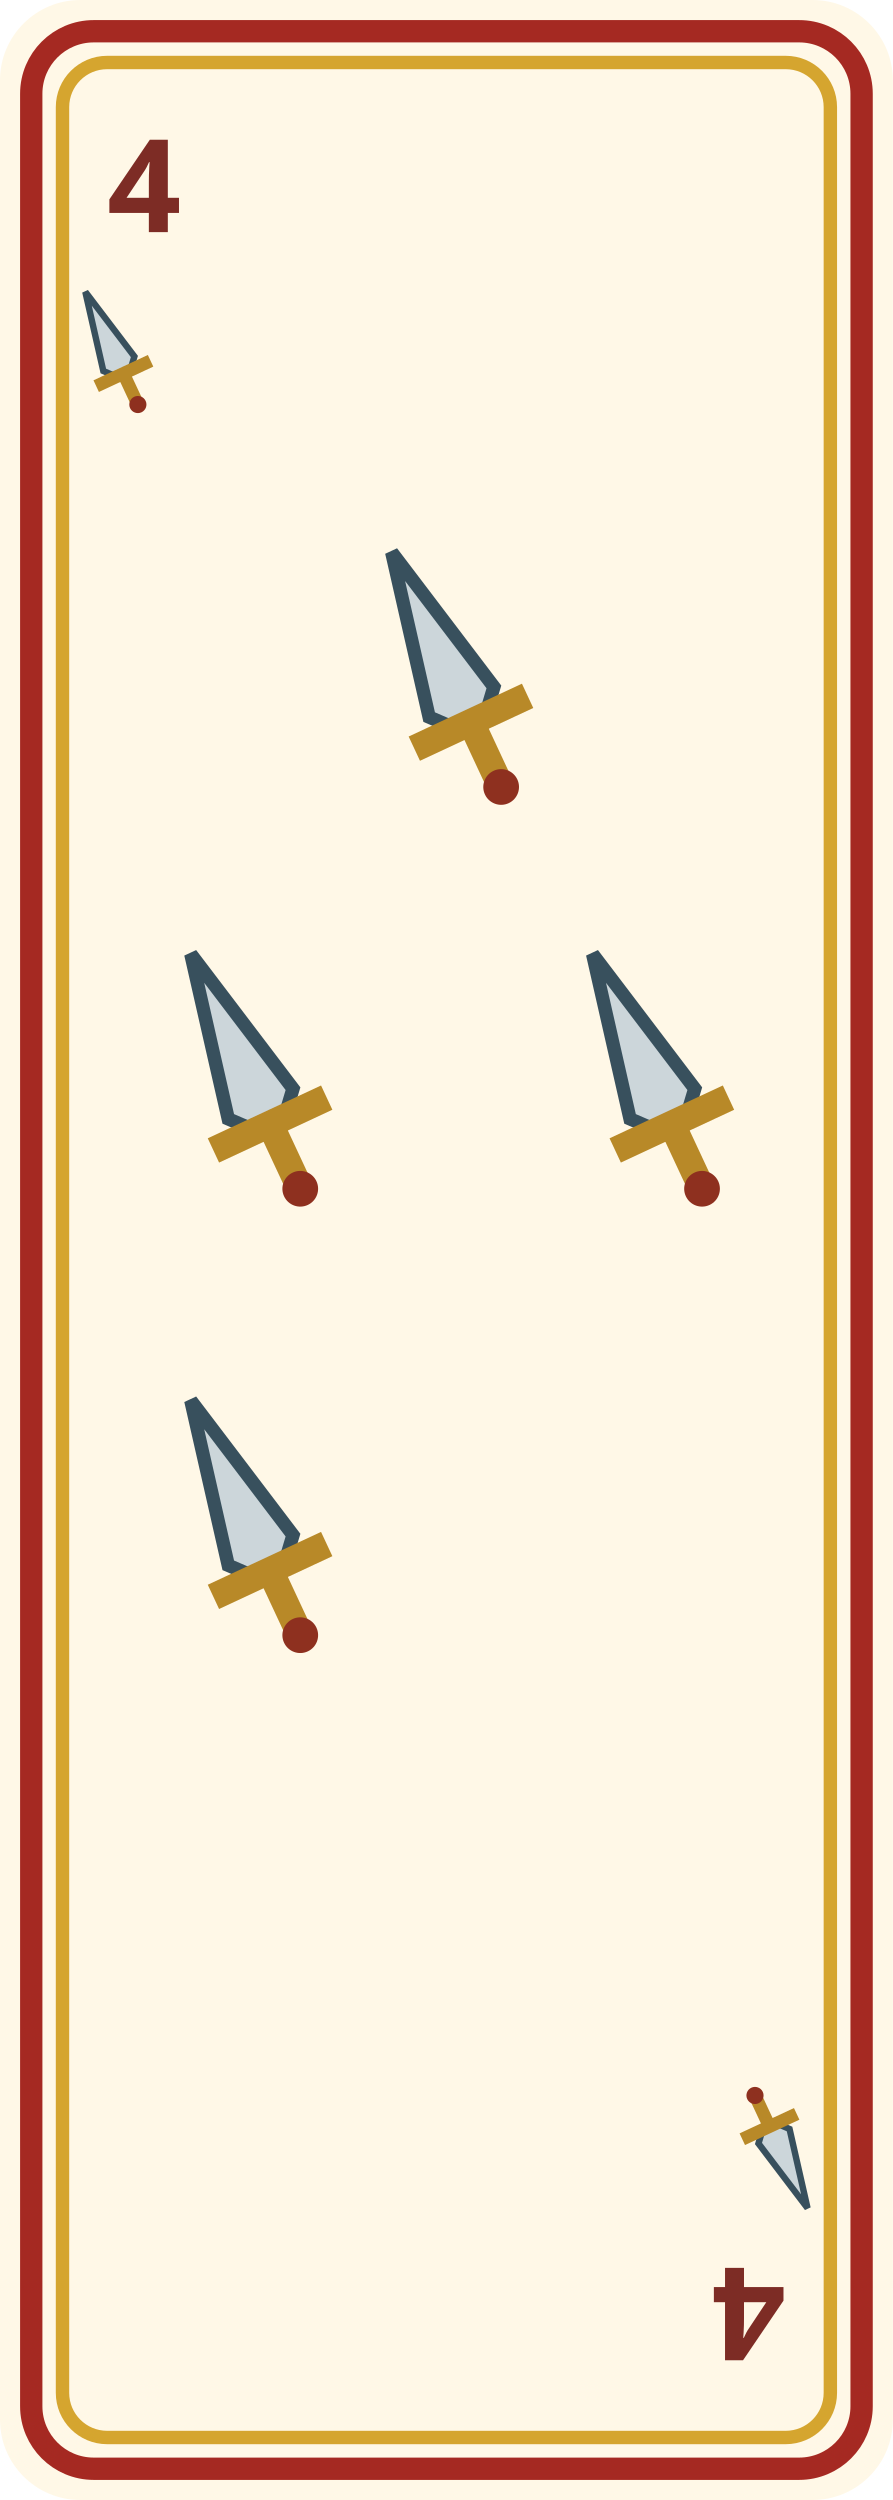
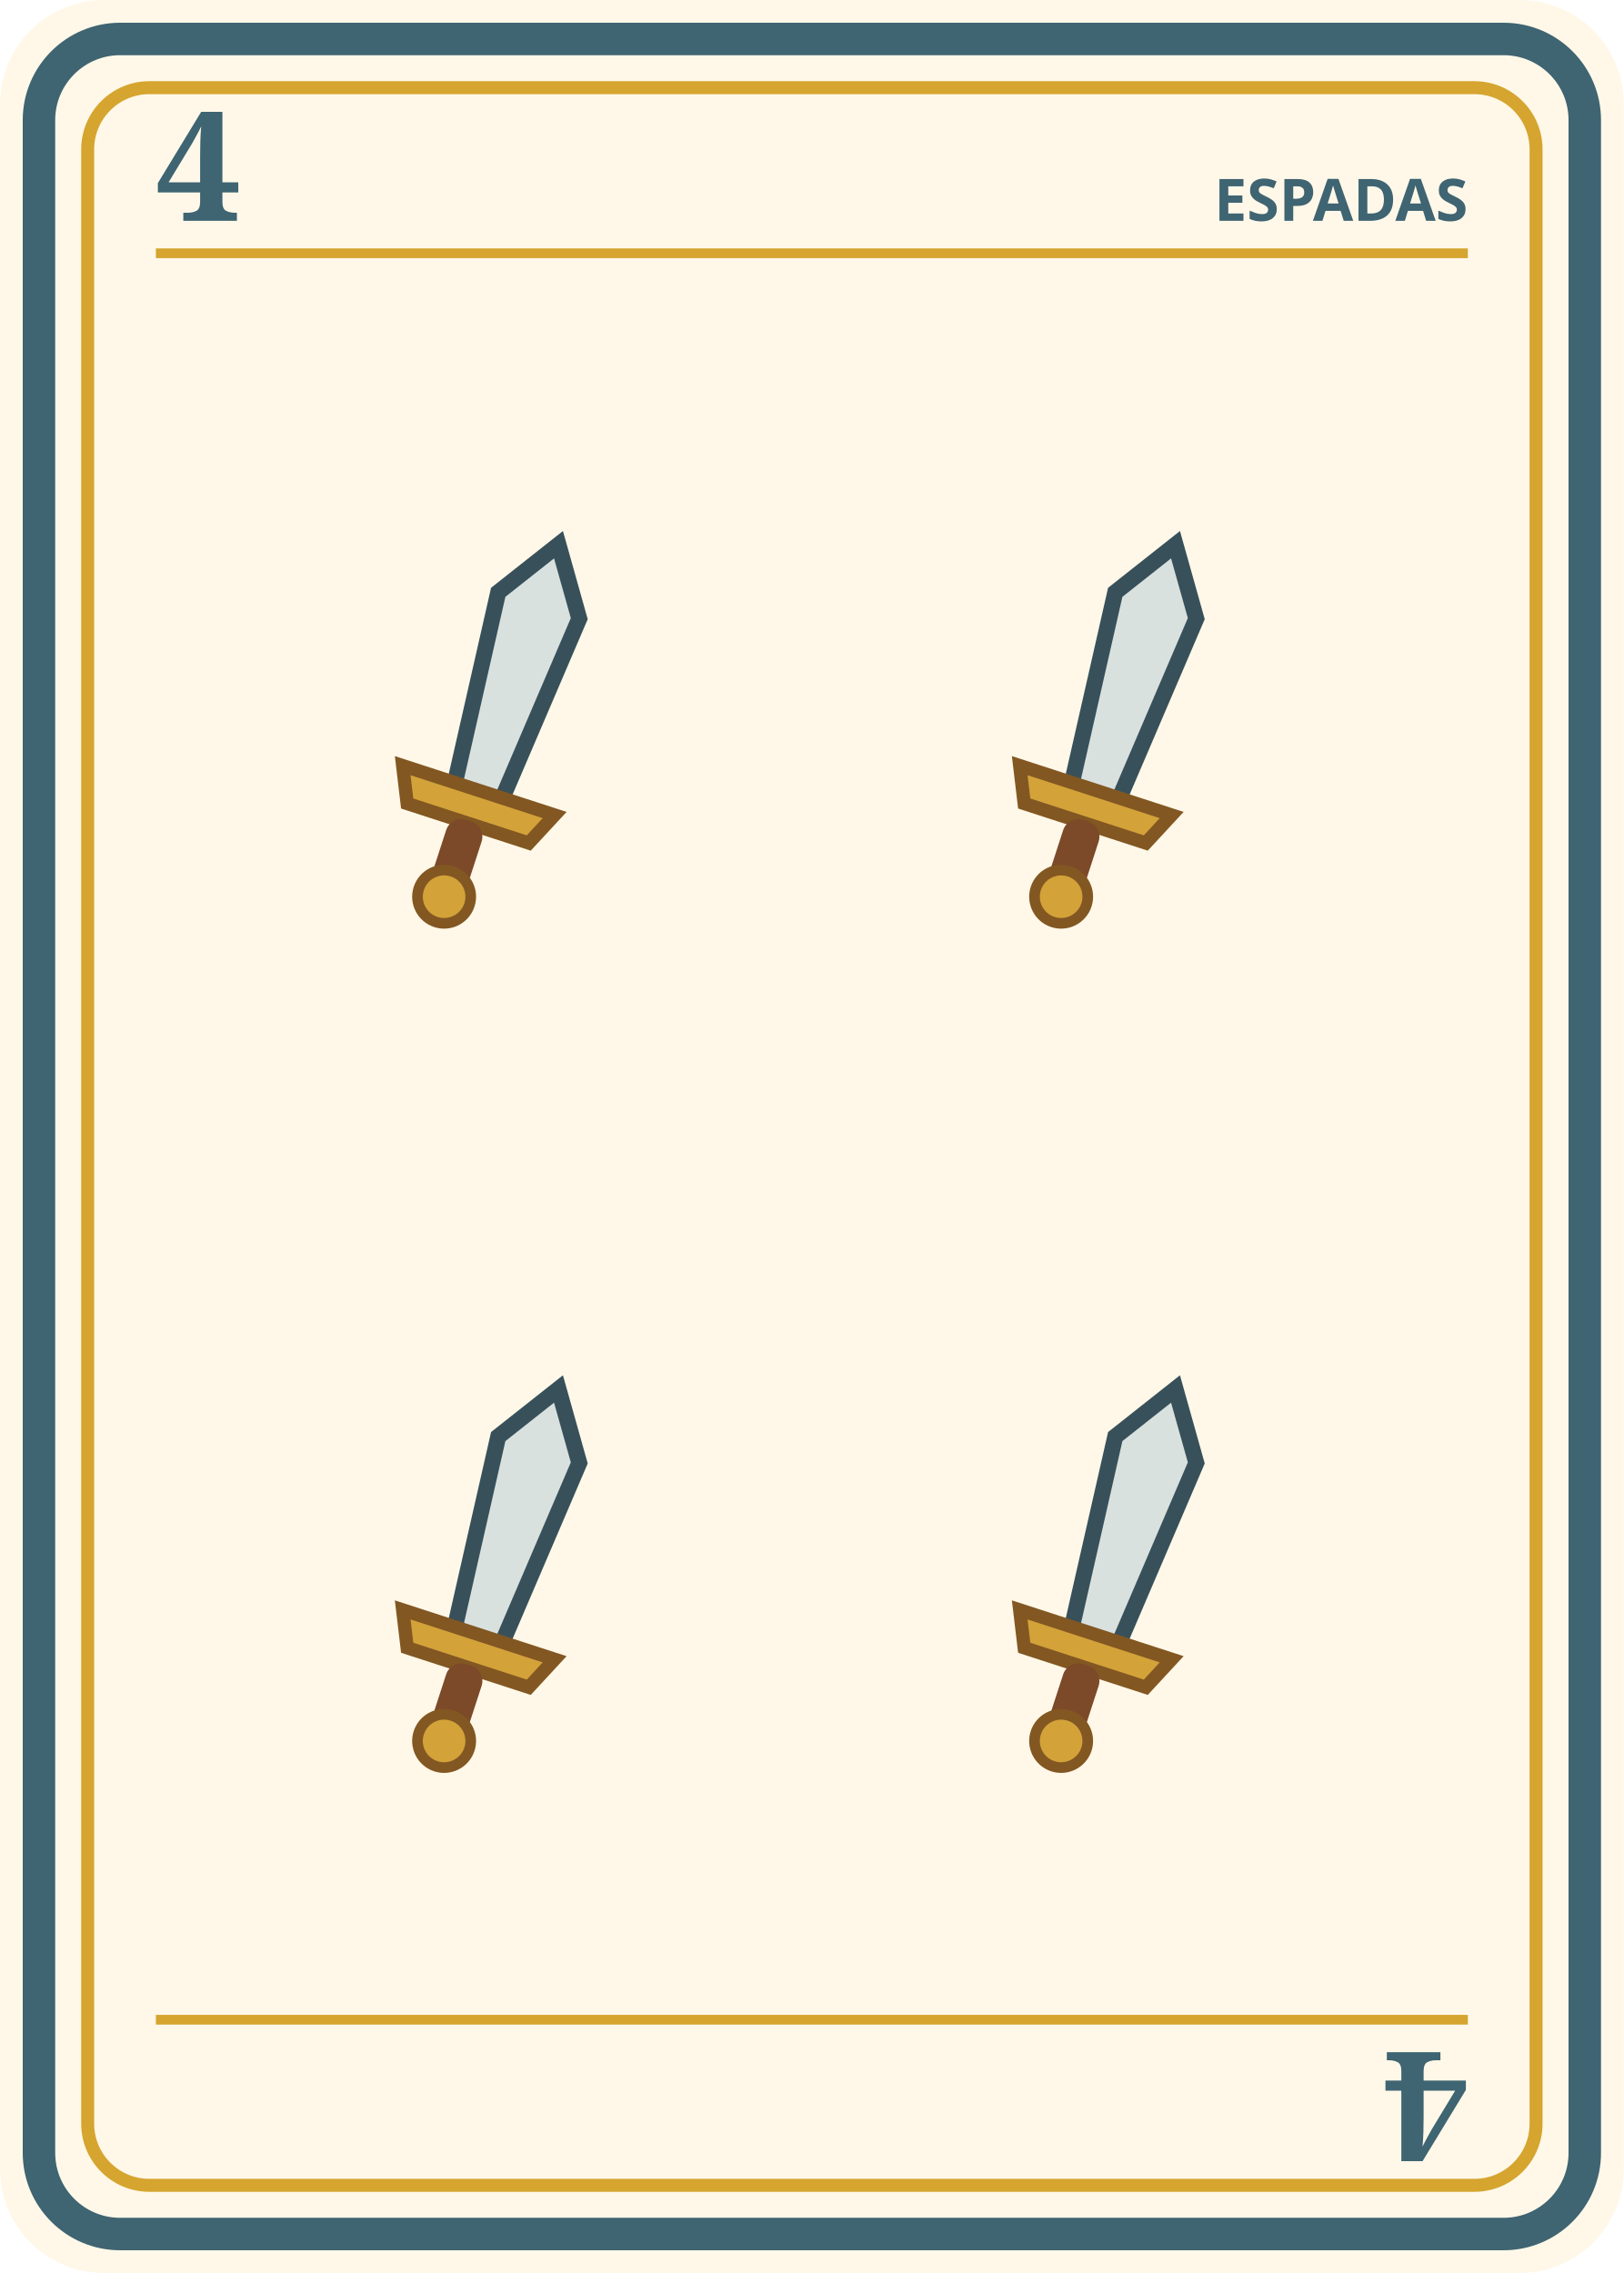
- <svg xmlns="http://www.w3.org/2000/svg" width="200" height="560" viewBox="0 0 200 560">
-   <rect width="200" height="560" rx="18" fill="#fff8e7" />
-   <rect x="7" y="7" width="186" height="546" rx="14" fill="none" stroke="#a52922" stroke-width="5" />
-   <rect x="14" y="14" width="172" height="532" rx="10" fill="none" stroke="#d5a52f" stroke-width="3" />
-   <text x="24" y="52" font-size="29" font-family="sans-serif" font-weight="bold" fill="#7d2c25">4</text>
-   <g transform="translate(25 78) rotate(-25) scale(0.48)">
-     <path d="M0-29L8 8 0 17-8 8Z" fill="#ccd6da" stroke="#38505d" stroke-width="3" />
-     <path d="M-14 13H14M0 13V29" stroke="#b88928" stroke-width="6" />
-     <circle cy="29" r="4" fill="#8e301f" />
+ <svg xmlns="http://www.w3.org/2000/svg" width="500" height="700" viewBox="0 0 500 700">
+   <rect width="500" height="700" rx="32" fill="#fff8e8" />
+   <rect x="12" y="12" width="476" height="676" rx="25" fill="none" stroke="#3f6472" stroke-width="10" />
+   <rect x="27" y="27" width="446" height="646" rx="19" fill="none" stroke="#d5a52f" stroke-width="4" />
+   <path d="M48 78H452M48 622H452" stroke="#d5a52f" stroke-width="3" />
+   <text x="48" y="68" font-size="47" font-family="serif" font-weight="bold" fill="#3f6472">4</text>
+   <text x="452" y="68" text-anchor="end" font-size="18" font-family="sans-serif" font-weight="bold" fill="#3f6472">ESPADAS</text>
+   <g transform="rotate(180 250 350)">
+     <text x="48" y="68" font-size="47" font-family="serif" font-weight="bold" fill="#3f6472">4</text>
  </g>
-   <g transform="translate(100 150) rotate(-25) scale(1)">
-     <path d="M0-29L8 8 0 17-8 8Z" fill="#ccd6da" stroke="#38505d" stroke-width="3" />
-     <path d="M-14 13H14M0 13V29" stroke="#b88928" stroke-width="6" />
-     <circle cy="29" r="4" fill="#8e301f" />
+   <g transform="translate(155 220) scale(0.82) rotate(18)">
+     <path d="M0-67L16-43L9 34H-9L-16-43Z" fill="#d9e1df" stroke="#38505a" stroke-width="6" />
+     <path d="M-30 30H30L24 43H-24Z" fill="#d3a239" stroke="#825722" stroke-width="5" />
+     <rect x="-7" y="42" width="14" height="30" rx="6" fill="#7c4929" />
+     <circle cy="72" r="10" fill="#d3a239" stroke="#825722" stroke-width="4" />
  </g>
-   <g transform="translate(55 240) rotate(-25) scale(1)">
-     <path d="M0-29L8 8 0 17-8 8Z" fill="#ccd6da" stroke="#38505d" stroke-width="3" />
-     <path d="M-14 13H14M0 13V29" stroke="#b88928" stroke-width="6" />
-     <circle cy="29" r="4" fill="#8e301f" />
+   <g transform="translate(345 220) scale(0.82) rotate(18)">
+     <path d="M0-67L16-43L9 34H-9L-16-43Z" fill="#d9e1df" stroke="#38505a" stroke-width="6" />
+     <path d="M-30 30H30L24 43H-24Z" fill="#d3a239" stroke="#825722" stroke-width="5" />
+     <rect x="-7" y="42" width="14" height="30" rx="6" fill="#7c4929" />
+     <circle cy="72" r="10" fill="#d3a239" stroke="#825722" stroke-width="4" />
  </g>
-   <g transform="translate(145 240) rotate(-25) scale(1)">
-     <path d="M0-29L8 8 0 17-8 8Z" fill="#ccd6da" stroke="#38505d" stroke-width="3" />
-     <path d="M-14 13H14M0 13V29" stroke="#b88928" stroke-width="6" />
-     <circle cy="29" r="4" fill="#8e301f" />
+   <g transform="translate(155 480) scale(0.82) rotate(18)">
+     <path d="M0-67L16-43L9 34H-9L-16-43Z" fill="#d9e1df" stroke="#38505a" stroke-width="6" />
+     <path d="M-30 30H30L24 43H-24Z" fill="#d3a239" stroke="#825722" stroke-width="5" />
+     <rect x="-7" y="42" width="14" height="30" rx="6" fill="#7c4929" />
+     <circle cy="72" r="10" fill="#d3a239" stroke="#825722" stroke-width="4" />
  </g>
-   <g transform="translate(55 340) rotate(-25) scale(1)">
-     <path d="M0-29L8 8 0 17-8 8Z" fill="#ccd6da" stroke="#38505d" stroke-width="3" />
-     <path d="M-14 13H14M0 13V29" stroke="#b88928" stroke-width="6" />
-     <circle cy="29" r="4" fill="#8e301f" />
-   </g>
-   <g transform="rotate(180 100 280)">
-     <text x="24" y="52" font-size="29" font-family="sans-serif" font-weight="bold" fill="#7d2c25">4</text>
-     <g transform="translate(25 78) rotate(-25) scale(0.48)">
-       <path d="M0-29L8 8 0 17-8 8Z" fill="#ccd6da" stroke="#38505d" stroke-width="3" />
-       <path d="M-14 13H14M0 13V29" stroke="#b88928" stroke-width="6" />
-       <circle cy="29" r="4" fill="#8e301f" />
-     </g>
+   <g transform="translate(345 480) scale(0.82) rotate(18)">
+     <path d="M0-67L16-43L9 34H-9L-16-43Z" fill="#d9e1df" stroke="#38505a" stroke-width="6" />
+     <path d="M-30 30H30L24 43H-24Z" fill="#d3a239" stroke="#825722" stroke-width="5" />
+     <rect x="-7" y="42" width="14" height="30" rx="6" fill="#7c4929" />
+     <circle cy="72" r="10" fill="#d3a239" stroke="#825722" stroke-width="4" />
  </g>
</svg>
